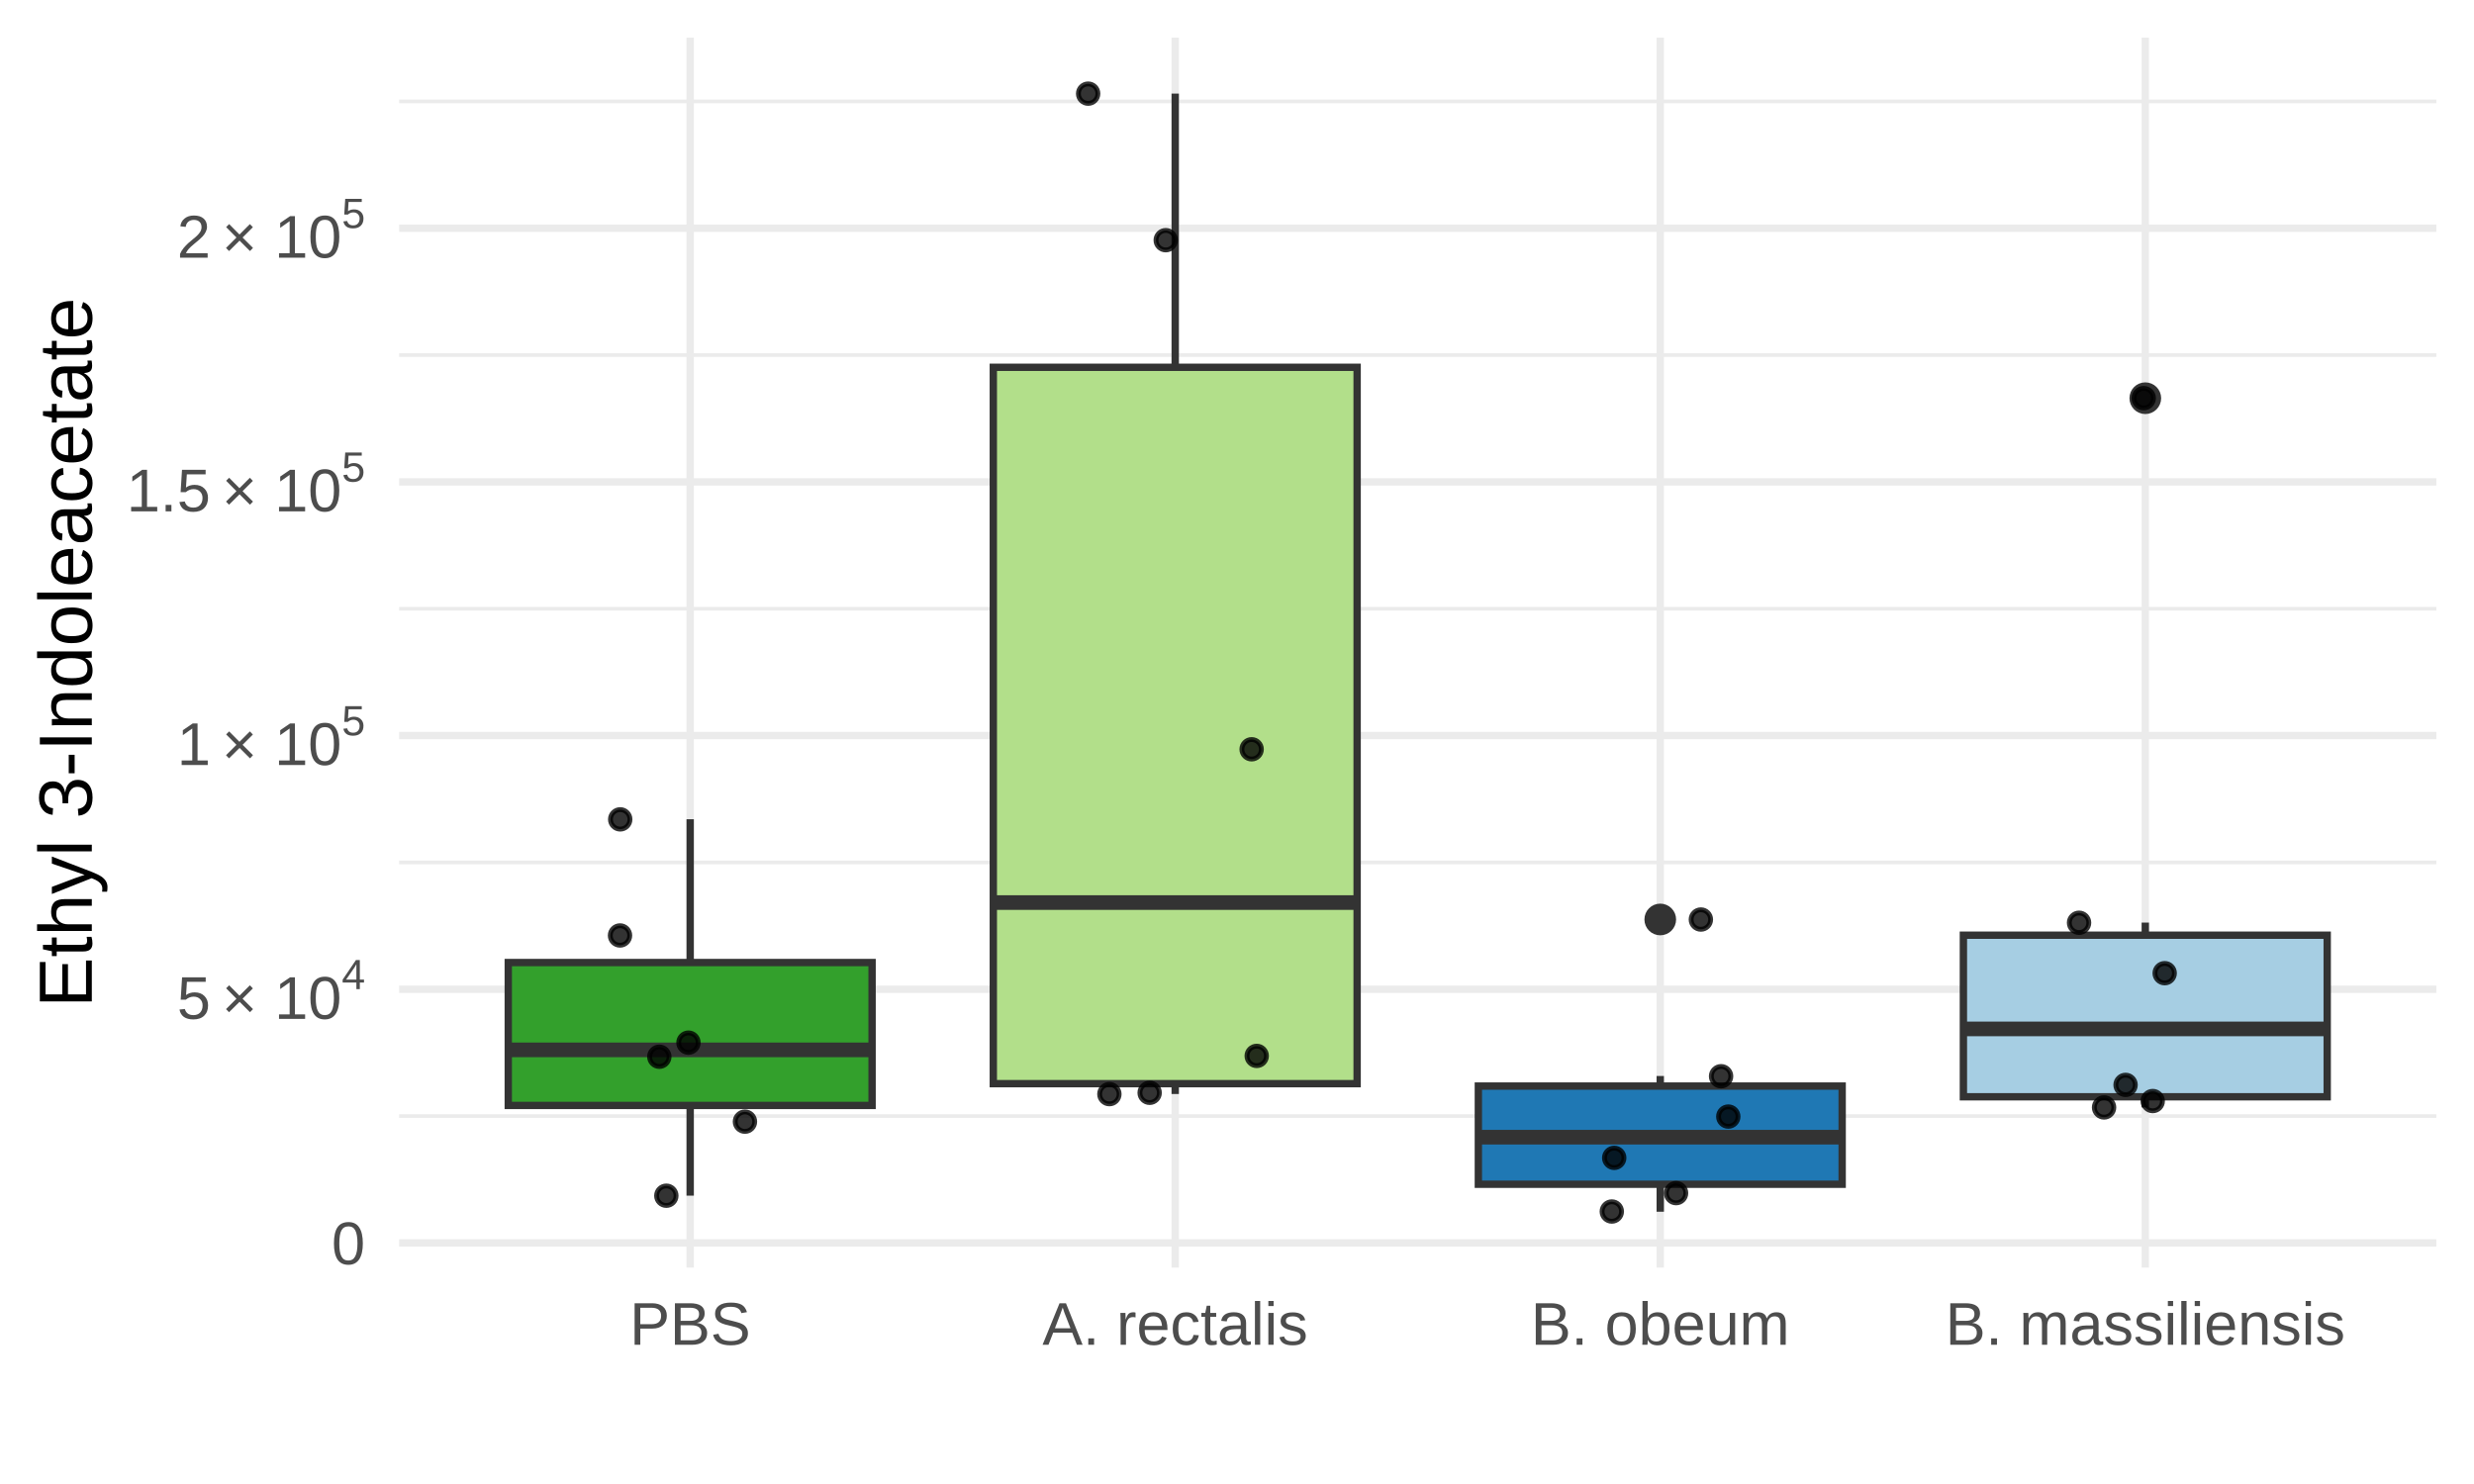
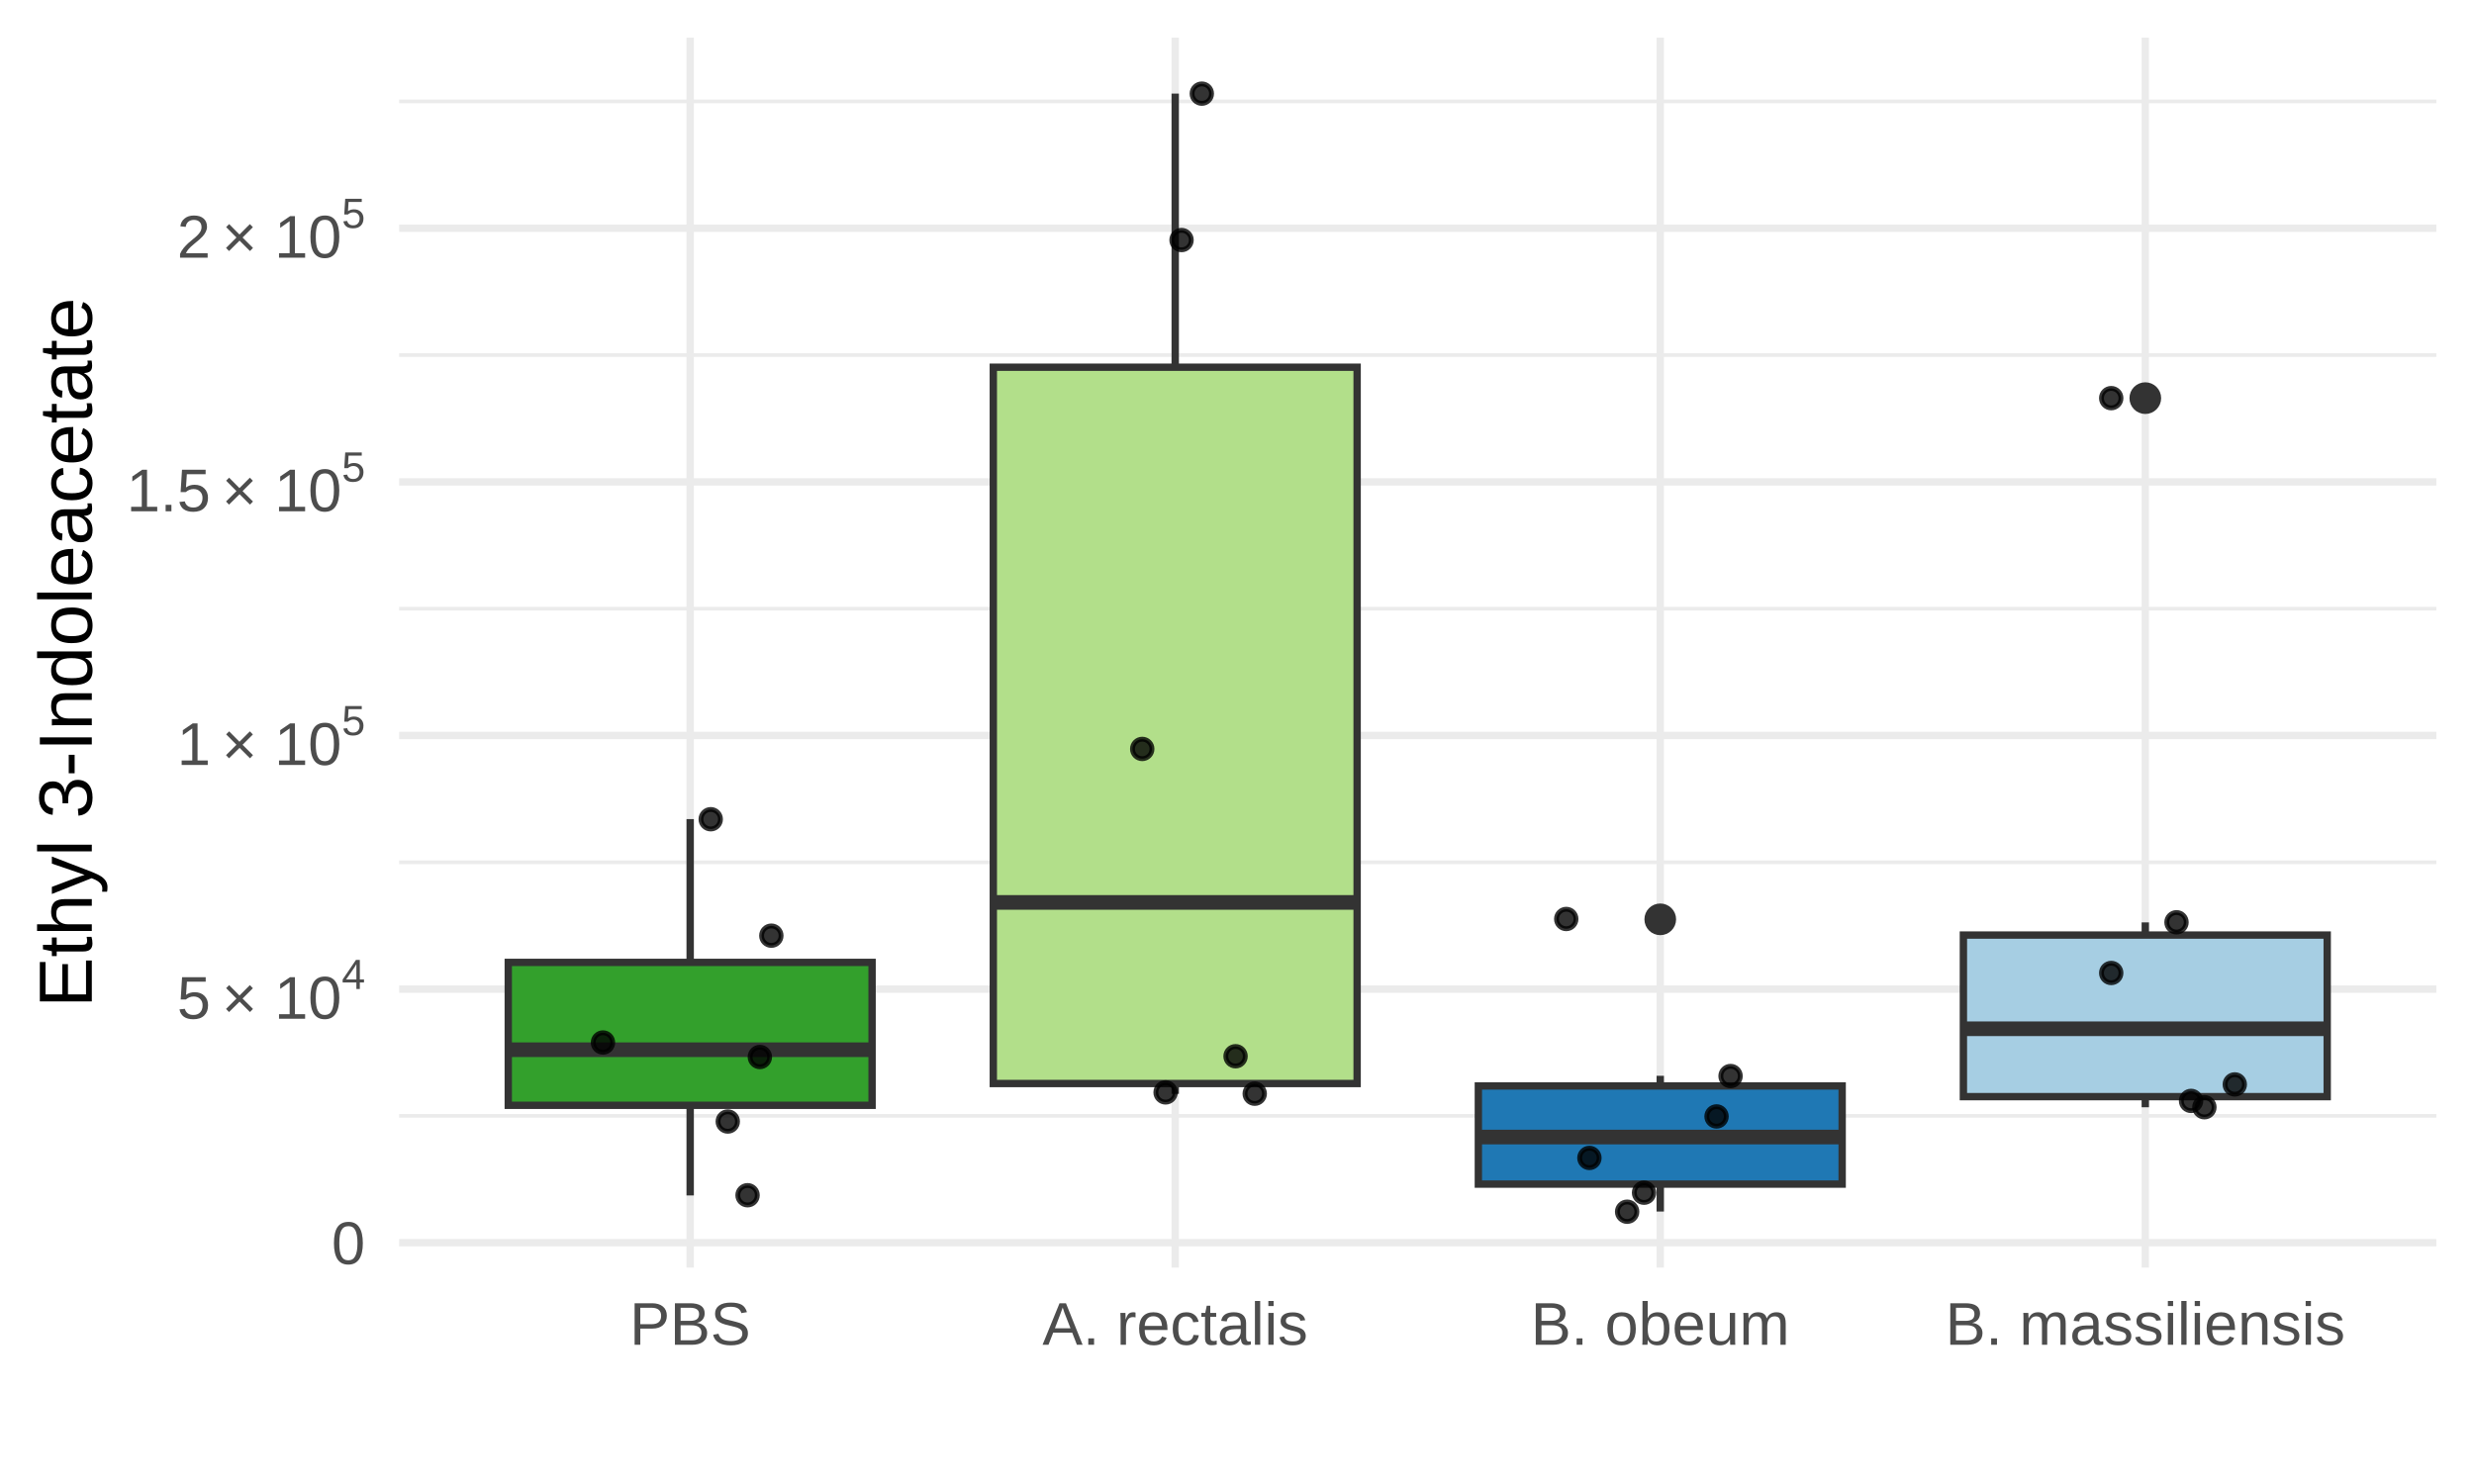
<svg xmlns="http://www.w3.org/2000/svg" class="svglite" width="360.00pt" height="216.00pt" viewBox="0 0 360.00 216.00">
  <defs>
    <style type="text/css">
    .svglite line, .svglite polyline, .svglite polygon, .svglite path, .svglite rect, .svglite circle {
      fill: none;
      stroke: #000000;
      stroke-linecap: round;
      stroke-linejoin: round;
      stroke-miterlimit: 10.00;
    }
    .svglite text {
      white-space: pre;
    }
  </style>
  </defs>
  <rect width="100%" height="100%" style="stroke: none; fill: none;" />
  <defs>
    <clipPath id="cpMC4wMHwzNjAuMDB8MC4wMHwyMTYuMDA=">
      <rect x="0.00" y="0.00" width="360.00" height="216.00" />
    </clipPath>
  </defs>
  <g clip-path="url(#cpMC4wMHwzNjAuMDB8MC4wMHwyMTYuMDA=)">
</g>
  <defs>
    <clipPath id="cpNTguMDh8MzU0LjUyfDUuNDh8MTg0LjUw">
      <rect x="58.08" y="5.48" width="296.44" height="179.02" />
    </clipPath>
  </defs>
  <g clip-path="url(#cpNTguMDh8MzU0LjUyfDUuNDh8MTg0LjUw)">
-     <polyline points="58.08,162.45 354.52,162.45 " style="stroke-width: 0.53; stroke: #EBEBEB; stroke-linecap: butt;" />
-     <polyline points="58.08,125.53 354.52,125.53 " style="stroke-width: 0.53; stroke: #EBEBEB; stroke-linecap: butt;" />
-     <polyline points="58.08,88.60 354.52,88.60 " style="stroke-width: 0.53; stroke: #EBEBEB; stroke-linecap: butt;" />
+     <polyline points="58.08,162.42 354.52,162.42 " style="stroke-width: 0.53; stroke: #EBEBEB; stroke-linecap: butt;" />
+     <polyline points="58.08,125.51 354.52,125.51 " style="stroke-width: 0.53; stroke: #EBEBEB; stroke-linecap: butt;" />
+     <polyline points="58.08,88.59 354.52,88.59 " style="stroke-width: 0.53; stroke: #EBEBEB; stroke-linecap: butt;" />
    <polyline points="58.08,51.68 354.52,51.68 " style="stroke-width: 0.53; stroke: #EBEBEB; stroke-linecap: butt;" />
    <polyline points="58.08,14.76 354.52,14.76 " style="stroke-width: 0.53; stroke: #EBEBEB; stroke-linecap: butt;" />
-     <polyline points="58.08,180.91 354.52,180.91 " style="stroke-width: 1.07; stroke: #EBEBEB; stroke-linecap: butt;" />
-     <polyline points="58.08,143.99 354.52,143.99 " style="stroke-width: 1.07; stroke: #EBEBEB; stroke-linecap: butt;" />
-     <polyline points="58.08,107.06 354.52,107.06 " style="stroke-width: 1.07; stroke: #EBEBEB; stroke-linecap: butt;" />
+     <polyline points="58.08,180.88 354.52,180.88 " style="stroke-width: 1.07; stroke: #EBEBEB; stroke-linecap: butt;" />
+     <polyline points="58.08,143.97 354.52,143.97 " style="stroke-width: 1.07; stroke: #EBEBEB; stroke-linecap: butt;" />
+     <polyline points="58.08,107.05 354.52,107.05 " style="stroke-width: 1.07; stroke: #EBEBEB; stroke-linecap: butt;" />
    <polyline points="58.08,70.14 354.52,70.14 " style="stroke-width: 1.07; stroke: #EBEBEB; stroke-linecap: butt;" />
    <polyline points="58.08,33.22 354.52,33.22 " style="stroke-width: 1.07; stroke: #EBEBEB; stroke-linecap: butt;" />
    <polyline points="100.43,184.50 100.43,5.48 " style="stroke-width: 1.07; stroke: #EBEBEB; stroke-linecap: butt;" />
    <polyline points="171.01,184.50 171.01,5.48 " style="stroke-width: 1.07; stroke: #EBEBEB; stroke-linecap: butt;" />
    <polyline points="241.59,184.50 241.59,5.48 " style="stroke-width: 1.07; stroke: #EBEBEB; stroke-linecap: butt;" />
    <polyline points="312.17,184.50 312.17,5.48 " style="stroke-width: 1.07; stroke: #EBEBEB; stroke-linecap: butt;" />
-     <line x1="100.43" y1="140.10" x2="100.43" y2="119.24" style="stroke-width: 1.07; stroke: #333333; stroke-linecap: butt;" />
-     <line x1="100.43" y1="160.90" x2="100.43" y2="174.03" style="stroke-width: 1.07; stroke: #333333; stroke-linecap: butt;" />
-     <polygon points="73.96,140.10 73.96,160.90 126.90,160.90 126.90,140.10 73.96,140.10 " style="stroke-width: 1.07; stroke: #333333; stroke-linecap: butt; stroke-linejoin: miter; fill: #33A02C;" />
-     <line x1="73.96" y1="152.81" x2="126.90" y2="152.81" style="stroke-width: 2.13; stroke: #333333; stroke-linecap: butt; stroke-linejoin: miter;" />
-     <line x1="171.01" y1="53.46" x2="171.01" y2="13.62" style="stroke-width: 1.07; stroke: #333333; stroke-linecap: butt;" />
-     <line x1="171.01" y1="157.73" x2="171.01" y2="159.24" style="stroke-width: 1.07; stroke: #333333; stroke-linecap: butt;" />
-     <polygon points="144.54,53.46 144.54,157.73 197.48,157.73 197.48,53.46 144.54,53.46 " style="stroke-width: 1.07; stroke: #333333; stroke-linecap: butt; stroke-linejoin: miter; fill: #B2DF8A;" />
-     <line x1="144.54" y1="131.37" x2="197.48" y2="131.37" style="stroke-width: 2.13; stroke: #333333; stroke-linecap: butt; stroke-linejoin: miter;" />
-     <circle cx="241.59" cy="133.83" r="1.95" style="stroke-width: 0.71; stroke: #333333; fill: #333333;" />
-     <line x1="241.59" y1="158.08" x2="241.59" y2="156.61" style="stroke-width: 1.07; stroke: #333333; stroke-linecap: butt;" />
-     <line x1="241.59" y1="172.37" x2="241.59" y2="176.37" style="stroke-width: 1.07; stroke: #333333; stroke-linecap: butt;" />
-     <polygon points="215.12,158.08 215.12,172.37 268.06,172.37 268.06,158.08 215.12,158.08 " style="stroke-width: 1.07; stroke: #333333; stroke-linecap: butt; stroke-linejoin: miter; fill: #1F78B4;" />
-     <line x1="215.12" y1="165.52" x2="268.06" y2="165.52" style="stroke-width: 2.13; stroke: #333333; stroke-linecap: butt; stroke-linejoin: miter;" />
-     <circle cx="312.17" cy="57.96" r="1.95" style="stroke-width: 0.71; stroke: #333333; fill: #333333;" />
-     <line x1="312.17" y1="136.12" x2="312.17" y2="134.28" style="stroke-width: 1.07; stroke: #333333; stroke-linecap: butt;" />
-     <line x1="312.17" y1="159.64" x2="312.17" y2="161.18" style="stroke-width: 1.07; stroke: #333333; stroke-linecap: butt;" />
-     <polygon points="285.70,136.12 285.70,159.64 338.64,159.64 338.64,136.12 285.70,136.12 " style="stroke-width: 1.07; stroke: #333333; stroke-linecap: butt; stroke-linejoin: miter; fill: #A6CEE3;" />
-     <line x1="285.70" y1="149.76" x2="338.64" y2="149.76" style="stroke-width: 2.13; stroke: #333333; stroke-linecap: butt; stroke-linejoin: miter;" />
-     <circle cx="234.54" cy="176.34" r="1.42" style="stroke-width: 0.71; stroke: #000000; stroke-opacity: 0.80; fill: #000000; fill-opacity: 0.80;" />
-     <circle cx="251.49" cy="162.52" r="1.42" style="stroke-width: 0.71; stroke: #000000; stroke-opacity: 0.80; fill: #000000; fill-opacity: 0.80;" />
-     <circle cx="309.30" cy="157.91" r="1.42" style="stroke-width: 0.71; stroke: #000000; stroke-opacity: 0.80; fill: #000000; fill-opacity: 0.80;" />
-     <circle cx="169.63" cy="34.96" r="1.42" style="stroke-width: 0.71; stroke: #000000; stroke-opacity: 0.80; fill: #000000; fill-opacity: 0.80;" />
-     <circle cx="182.13" cy="109.06" r="1.42" style="stroke-width: 0.71; stroke: #000000; stroke-opacity: 0.80; fill: #000000; fill-opacity: 0.80;" />
-     <circle cx="108.40" cy="163.26" r="1.42" style="stroke-width: 0.71; stroke: #000000; stroke-opacity: 0.80; fill: #000000; fill-opacity: 0.80;" />
-     <circle cx="96.96" cy="174.04" r="1.42" style="stroke-width: 0.71; stroke: #000000; stroke-opacity: 0.80; fill: #000000; fill-opacity: 0.80;" />
-     <circle cx="313.25" cy="160.26" r="1.42" style="stroke-width: 0.71; stroke: #000000; stroke-opacity: 0.80; fill: #000000; fill-opacity: 0.80;" />
-     <circle cx="243.89" cy="173.66" r="1.42" style="stroke-width: 0.71; stroke: #000000; stroke-opacity: 0.80; fill: #000000; fill-opacity: 0.80;" />
-     <circle cx="247.50" cy="133.84" r="1.42" style="stroke-width: 0.71; stroke: #000000; stroke-opacity: 0.80; fill: #000000; fill-opacity: 0.80;" />
-     <circle cx="311.94" cy="57.95" r="1.42" style="stroke-width: 0.71; stroke: #000000; stroke-opacity: 0.80; fill: #000000; fill-opacity: 0.80;" />
-     <circle cx="161.43" cy="159.25" r="1.42" style="stroke-width: 0.71; stroke: #000000; stroke-opacity: 0.80; fill: #000000; fill-opacity: 0.80;" />
-     <circle cx="158.34" cy="13.63" r="1.42" style="stroke-width: 0.71; stroke: #000000; stroke-opacity: 0.80; fill: #000000; fill-opacity: 0.80;" />
-     <circle cx="90.25" cy="119.26" r="1.42" style="stroke-width: 0.71; stroke: #000000; stroke-opacity: 0.80; fill: #000000; fill-opacity: 0.80;" />
-     <circle cx="95.94" cy="153.81" r="1.42" style="stroke-width: 0.71; stroke: #000000; stroke-opacity: 0.80; fill: #000000; fill-opacity: 0.80;" />
-     <circle cx="302.53" cy="134.31" r="1.42" style="stroke-width: 0.71; stroke: #000000; stroke-opacity: 0.80; fill: #000000; fill-opacity: 0.80;" />
-     <circle cx="234.89" cy="168.53" r="1.42" style="stroke-width: 0.71; stroke: #000000; stroke-opacity: 0.80; fill: #000000; fill-opacity: 0.80;" />
-     <circle cx="250.44" cy="156.65" r="1.42" style="stroke-width: 0.71; stroke: #000000; stroke-opacity: 0.80; fill: #000000; fill-opacity: 0.80;" />
-     <circle cx="314.99" cy="141.65" r="1.42" style="stroke-width: 0.71; stroke: #000000; stroke-opacity: 0.80; fill: #000000; fill-opacity: 0.80;" />
-     <circle cx="167.29" cy="159.06" r="1.42" style="stroke-width: 0.71; stroke: #000000; stroke-opacity: 0.80; fill: #000000; fill-opacity: 0.80;" />
-     <circle cx="182.87" cy="153.69" r="1.42" style="stroke-width: 0.71; stroke: #000000; stroke-opacity: 0.80; fill: #000000; fill-opacity: 0.80;" />
-     <circle cx="90.22" cy="136.16" r="1.42" style="stroke-width: 0.71; stroke: #000000; stroke-opacity: 0.80; fill: #000000; fill-opacity: 0.80;" />
-     <circle cx="100.18" cy="151.76" r="1.42" style="stroke-width: 0.71; stroke: #000000; stroke-opacity: 0.80; fill: #000000; fill-opacity: 0.80;" />
-     <circle cx="306.17" cy="161.19" r="1.42" style="stroke-width: 0.71; stroke: #000000; stroke-opacity: 0.80; fill: #000000; fill-opacity: 0.80;" />
+     <line x1="100.43" y1="140.08" x2="100.43" y2="119.22" style="stroke-width: 1.07; stroke: #333333; stroke-linecap: butt;" />
+     <line x1="100.43" y1="160.88" x2="100.43" y2="174.00" style="stroke-width: 1.07; stroke: #333333; stroke-linecap: butt;" />
+     <polygon points="73.96,140.08 73.96,160.88 126.90,160.88 126.90,140.08 73.96,140.08 " style="stroke-width: 1.07; stroke: #333333; stroke-linecap: butt; stroke-linejoin: miter; fill: #33A02C;" />
+     <line x1="73.96" y1="152.79" x2="126.90" y2="152.79" style="stroke-width: 2.13; stroke: #333333; stroke-linecap: butt; stroke-linejoin: miter;" />
+     <line x1="171.01" y1="53.45" x2="171.01" y2="13.62" style="stroke-width: 1.07; stroke: #333333; stroke-linecap: butt;" />
+     <line x1="171.01" y1="157.71" x2="171.01" y2="159.22" style="stroke-width: 1.07; stroke: #333333; stroke-linecap: butt;" />
+     <polygon points="144.54,53.45 144.54,157.71 197.48,157.71 197.48,53.45 144.54,53.45 " style="stroke-width: 1.07; stroke: #333333; stroke-linecap: butt; stroke-linejoin: miter; fill: #B2DF8A;" />
+     <line x1="144.54" y1="131.35" x2="197.48" y2="131.35" style="stroke-width: 2.13; stroke: #333333; stroke-linecap: butt; stroke-linejoin: miter;" />
+     <circle cx="241.59" cy="133.81" r="1.95" style="stroke-width: 0.71; stroke: #333333; fill: #333333;" />
+     <line x1="241.59" y1="158.06" x2="241.59" y2="156.59" style="stroke-width: 1.07; stroke: #333333; stroke-linecap: butt;" />
+     <line x1="241.59" y1="172.35" x2="241.59" y2="176.34" style="stroke-width: 1.07; stroke: #333333; stroke-linecap: butt;" />
+     <polygon points="215.12,158.06 215.12,172.35 268.06,172.35 268.06,158.06 215.12,158.06 " style="stroke-width: 1.07; stroke: #333333; stroke-linecap: butt; stroke-linejoin: miter; fill: #1F78B4;" />
+     <line x1="215.12" y1="165.50" x2="268.06" y2="165.50" style="stroke-width: 2.13; stroke: #333333; stroke-linecap: butt; stroke-linejoin: miter;" />
+     <circle cx="312.17" cy="57.95" r="1.95" style="stroke-width: 0.71; stroke: #333333; fill: #333333;" />
+     <line x1="312.17" y1="136.10" x2="312.17" y2="134.26" style="stroke-width: 1.07; stroke: #333333; stroke-linecap: butt;" />
+     <line x1="312.17" y1="159.62" x2="312.17" y2="161.16" style="stroke-width: 1.07; stroke: #333333; stroke-linecap: butt;" />
+     <polygon points="285.70,136.10 285.70,159.62 338.64,159.62 338.64,136.10 285.70,136.10 " style="stroke-width: 1.07; stroke: #333333; stroke-linecap: butt; stroke-linejoin: miter; fill: #A6CEE3;" />
+     <line x1="285.70" y1="149.74" x2="338.64" y2="149.74" style="stroke-width: 2.13; stroke: #333333; stroke-linecap: butt; stroke-linejoin: miter;" />
+     <circle cx="236.77" cy="176.37" r="1.42" style="stroke-width: 0.71; stroke: #000000; stroke-opacity: 0.80; fill: #000000; fill-opacity: 0.80;" />
+     <circle cx="249.78" cy="162.50" r="1.42" style="stroke-width: 0.71; stroke: #000000; stroke-opacity: 0.80; fill: #000000; fill-opacity: 0.80;" />
+     <circle cx="325.19" cy="157.84" r="1.42" style="stroke-width: 0.71; stroke: #000000; stroke-opacity: 0.80; fill: #000000; fill-opacity: 0.80;" />
+     <circle cx="171.93" cy="34.94" r="1.42" style="stroke-width: 0.71; stroke: #000000; stroke-opacity: 0.80; fill: #000000; fill-opacity: 0.80;" />
+     <circle cx="166.21" cy="109.01" r="1.42" style="stroke-width: 0.71; stroke: #000000; stroke-opacity: 0.80; fill: #000000; fill-opacity: 0.80;" />
+     <circle cx="105.90" cy="163.24" r="1.42" style="stroke-width: 0.71; stroke: #000000; stroke-opacity: 0.80; fill: #000000; fill-opacity: 0.80;" />
+     <circle cx="108.78" cy="173.97" r="1.42" style="stroke-width: 0.71; stroke: #000000; stroke-opacity: 0.80; fill: #000000; fill-opacity: 0.80;" />
+     <circle cx="318.83" cy="160.24" r="1.42" style="stroke-width: 0.71; stroke: #000000; stroke-opacity: 0.80; fill: #000000; fill-opacity: 0.80;" />
+     <circle cx="239.23" cy="173.60" r="1.42" style="stroke-width: 0.71; stroke: #000000; stroke-opacity: 0.80; fill: #000000; fill-opacity: 0.80;" />
+     <circle cx="227.91" cy="133.76" r="1.42" style="stroke-width: 0.71; stroke: #000000; stroke-opacity: 0.80; fill: #000000; fill-opacity: 0.80;" />
+     <circle cx="307.21" cy="57.95" r="1.42" style="stroke-width: 0.71; stroke: #000000; stroke-opacity: 0.80; fill: #000000; fill-opacity: 0.80;" />
+     <circle cx="182.58" cy="159.19" r="1.42" style="stroke-width: 0.71; stroke: #000000; stroke-opacity: 0.80; fill: #000000; fill-opacity: 0.80;" />
+     <circle cx="174.88" cy="13.63" r="1.42" style="stroke-width: 0.71; stroke: #000000; stroke-opacity: 0.80; fill: #000000; fill-opacity: 0.80;" />
+     <circle cx="103.42" cy="119.24" r="1.42" style="stroke-width: 0.71; stroke: #000000; stroke-opacity: 0.80; fill: #000000; fill-opacity: 0.80;" />
+     <circle cx="110.57" cy="153.85" r="1.42" style="stroke-width: 0.71; stroke: #000000; stroke-opacity: 0.80; fill: #000000; fill-opacity: 0.80;" />
+     <circle cx="316.71" cy="134.24" r="1.42" style="stroke-width: 0.71; stroke: #000000; stroke-opacity: 0.80; fill: #000000; fill-opacity: 0.80;" />
+     <circle cx="231.28" cy="168.54" r="1.42" style="stroke-width: 0.71; stroke: #000000; stroke-opacity: 0.80; fill: #000000; fill-opacity: 0.80;" />
+     <circle cx="251.82" cy="156.62" r="1.42" style="stroke-width: 0.71; stroke: #000000; stroke-opacity: 0.80; fill: #000000; fill-opacity: 0.80;" />
+     <circle cx="307.21" cy="141.62" r="1.42" style="stroke-width: 0.71; stroke: #000000; stroke-opacity: 0.80; fill: #000000; fill-opacity: 0.80;" />
+     <circle cx="169.61" cy="159.00" r="1.42" style="stroke-width: 0.71; stroke: #000000; stroke-opacity: 0.80; fill: #000000; fill-opacity: 0.80;" />
+     <circle cx="179.79" cy="153.74" r="1.42" style="stroke-width: 0.71; stroke: #000000; stroke-opacity: 0.80; fill: #000000; fill-opacity: 0.80;" />
+     <circle cx="112.24" cy="136.19" r="1.42" style="stroke-width: 0.71; stroke: #000000; stroke-opacity: 0.80; fill: #000000; fill-opacity: 0.80;" />
+     <circle cx="87.74" cy="151.74" r="1.42" style="stroke-width: 0.71; stroke: #000000; stroke-opacity: 0.80; fill: #000000; fill-opacity: 0.80;" />
+     <circle cx="320.77" cy="161.16" r="1.42" style="stroke-width: 0.71; stroke: #000000; stroke-opacity: 0.80; fill: #000000; fill-opacity: 0.80;" />
  </g>
  <g clip-path="url(#cpMC4wMHwzNjAuMDB8MC4wMHwyMTYuMDA=)">
-     <text x="48.25" y="184.02" style="font-size: 8.80px;fill: #4D4D4D; font-family: &quot;Arial&quot;;" textLength="4.90px" lengthAdjust="spacingAndGlyphs">0</text>
-     <text x="25.76" y="148.30" style="font-size: 8.80px;fill: #4D4D4D; font-family: &quot;Arial&quot;;" textLength="4.90px" lengthAdjust="spacingAndGlyphs">5</text>
-     <text x="32.28" y="148.30" style="font-size: 8.80px;fill: #4D4D4D; font-family: &quot;Arial&quot;;" textLength="6.02px" lengthAdjust="spacingAndGlyphs">×</text>
-     <text x="39.93" y="148.30" style="font-size: 8.80px;fill: #4D4D4D; font-family: &quot;Arial&quot;;" textLength="9.79px" lengthAdjust="spacingAndGlyphs">10</text>
-     <text x="49.72" y="143.97" style="font-size: 6.16px;fill: #4D4D4D; font-family: &quot;Arial&quot;;" textLength="3.43px" lengthAdjust="spacingAndGlyphs">4</text>
-     <text x="25.76" y="111.35" style="font-size: 8.80px;fill: #4D4D4D; font-family: &quot;Arial&quot;;" textLength="4.90px" lengthAdjust="spacingAndGlyphs">1</text>
-     <text x="32.28" y="111.35" style="font-size: 8.80px;fill: #4D4D4D; font-family: &quot;Arial&quot;;" textLength="6.02px" lengthAdjust="spacingAndGlyphs">×</text>
-     <text x="39.93" y="111.35" style="font-size: 8.80px;fill: #4D4D4D; font-family: &quot;Arial&quot;;" textLength="9.79px" lengthAdjust="spacingAndGlyphs">10</text>
-     <text x="49.72" y="107.02" style="font-size: 6.16px;fill: #4D4D4D; font-family: &quot;Arial&quot;;" textLength="3.43px" lengthAdjust="spacingAndGlyphs">5</text>
-     <text x="18.41" y="74.43" style="font-size: 8.80px;fill: #4D4D4D; font-family: &quot;Arial&quot;;" textLength="12.24px" lengthAdjust="spacingAndGlyphs">1.5</text>
-     <text x="32.28" y="74.43" style="font-size: 8.80px;fill: #4D4D4D; font-family: &quot;Arial&quot;;" textLength="6.02px" lengthAdjust="spacingAndGlyphs">×</text>
-     <text x="39.93" y="74.43" style="font-size: 8.80px;fill: #4D4D4D; font-family: &quot;Arial&quot;;" textLength="9.79px" lengthAdjust="spacingAndGlyphs">10</text>
-     <text x="49.72" y="70.10" style="font-size: 6.16px;fill: #4D4D4D; font-family: &quot;Arial&quot;;" textLength="3.43px" lengthAdjust="spacingAndGlyphs">5</text>
+     <text x="48.25" y="183.99" style="font-size: 8.80px;fill: #4D4D4D; font-family: &quot;Arial&quot;;" textLength="4.90px" lengthAdjust="spacingAndGlyphs">0</text>
+     <text x="25.76" y="148.28" style="font-size: 8.80px;fill: #4D4D4D; font-family: &quot;Arial&quot;;" textLength="4.90px" lengthAdjust="spacingAndGlyphs">5</text>
+     <text x="32.28" y="148.28" style="font-size: 8.80px;fill: #4D4D4D; font-family: &quot;Arial&quot;;" textLength="6.02px" lengthAdjust="spacingAndGlyphs">×</text>
+     <text x="39.93" y="148.28" style="font-size: 8.80px;fill: #4D4D4D; font-family: &quot;Arial&quot;;" textLength="9.79px" lengthAdjust="spacingAndGlyphs">10</text>
+     <text x="49.72" y="143.95" style="font-size: 6.16px;fill: #4D4D4D; font-family: &quot;Arial&quot;;" textLength="3.43px" lengthAdjust="spacingAndGlyphs">4</text>
+     <text x="25.76" y="111.34" style="font-size: 8.80px;fill: #4D4D4D; font-family: &quot;Arial&quot;;" textLength="4.90px" lengthAdjust="spacingAndGlyphs">1</text>
+     <text x="32.28" y="111.34" style="font-size: 8.80px;fill: #4D4D4D; font-family: &quot;Arial&quot;;" textLength="6.02px" lengthAdjust="spacingAndGlyphs">×</text>
+     <text x="39.93" y="111.34" style="font-size: 8.80px;fill: #4D4D4D; font-family: &quot;Arial&quot;;" textLength="9.79px" lengthAdjust="spacingAndGlyphs">10</text>
+     <text x="49.72" y="107.00" style="font-size: 6.16px;fill: #4D4D4D; font-family: &quot;Arial&quot;;" textLength="3.43px" lengthAdjust="spacingAndGlyphs">5</text>
+     <text x="18.41" y="74.42" style="font-size: 8.80px;fill: #4D4D4D; font-family: &quot;Arial&quot;;" textLength="12.24px" lengthAdjust="spacingAndGlyphs">1.5</text>
+     <text x="32.28" y="74.42" style="font-size: 8.80px;fill: #4D4D4D; font-family: &quot;Arial&quot;;" textLength="6.02px" lengthAdjust="spacingAndGlyphs">×</text>
+     <text x="39.93" y="74.42" style="font-size: 8.80px;fill: #4D4D4D; font-family: &quot;Arial&quot;;" textLength="9.79px" lengthAdjust="spacingAndGlyphs">10</text>
+     <text x="49.72" y="70.09" style="font-size: 6.16px;fill: #4D4D4D; font-family: &quot;Arial&quot;;" textLength="3.43px" lengthAdjust="spacingAndGlyphs">5</text>
    <text x="25.76" y="37.51" style="font-size: 8.80px;fill: #4D4D4D; font-family: &quot;Arial&quot;;" textLength="4.90px" lengthAdjust="spacingAndGlyphs">2</text>
    <text x="32.28" y="37.51" style="font-size: 8.80px;fill: #4D4D4D; font-family: &quot;Arial&quot;;" textLength="6.02px" lengthAdjust="spacingAndGlyphs">×</text>
    <text x="39.93" y="37.51" style="font-size: 8.80px;fill: #4D4D4D; font-family: &quot;Arial&quot;;" textLength="9.79px" lengthAdjust="spacingAndGlyphs">10</text>
-     <text x="49.72" y="33.18" style="font-size: 6.16px;fill: #4D4D4D; font-family: &quot;Arial&quot;;" textLength="3.43px" lengthAdjust="spacingAndGlyphs">5</text>
+     <text x="49.72" y="33.17" style="font-size: 6.16px;fill: #4D4D4D; font-family: &quot;Arial&quot;;" textLength="3.43px" lengthAdjust="spacingAndGlyphs">5</text>
    <text x="100.43" y="195.74" text-anchor="middle" style="font-size: 8.80px;fill: #4D4D4D; font-family: &quot;Arial&quot;;" textLength="17.60px" lengthAdjust="spacingAndGlyphs">PBS</text>
    <text x="171.01" y="195.74" text-anchor="middle" style="font-size: 8.80px;fill: #4D4D4D; font-family: &quot;Arial&quot;;" textLength="38.64px" lengthAdjust="spacingAndGlyphs">A. rectalis</text>
    <text x="241.59" y="195.74" text-anchor="middle" style="font-size: 8.80px;fill: #4D4D4D; font-family: &quot;Arial&quot;;" textLength="37.68px" lengthAdjust="spacingAndGlyphs">B. obeum</text>
    <text x="312.17" y="195.74" text-anchor="middle" style="font-size: 8.80px;fill: #4D4D4D; font-family: &quot;Arial&quot;;" textLength="58.18px" lengthAdjust="spacingAndGlyphs">B. massiliensis</text>
    <text transform="translate(13.36,94.99) rotate(-90)" text-anchor="middle" style="font-size: 11.00px; font-family: &quot;Arial&quot;;" textLength="103.38px" lengthAdjust="spacingAndGlyphs">Ethyl 3-Indoleacetate</text>
  </g>
</svg>
